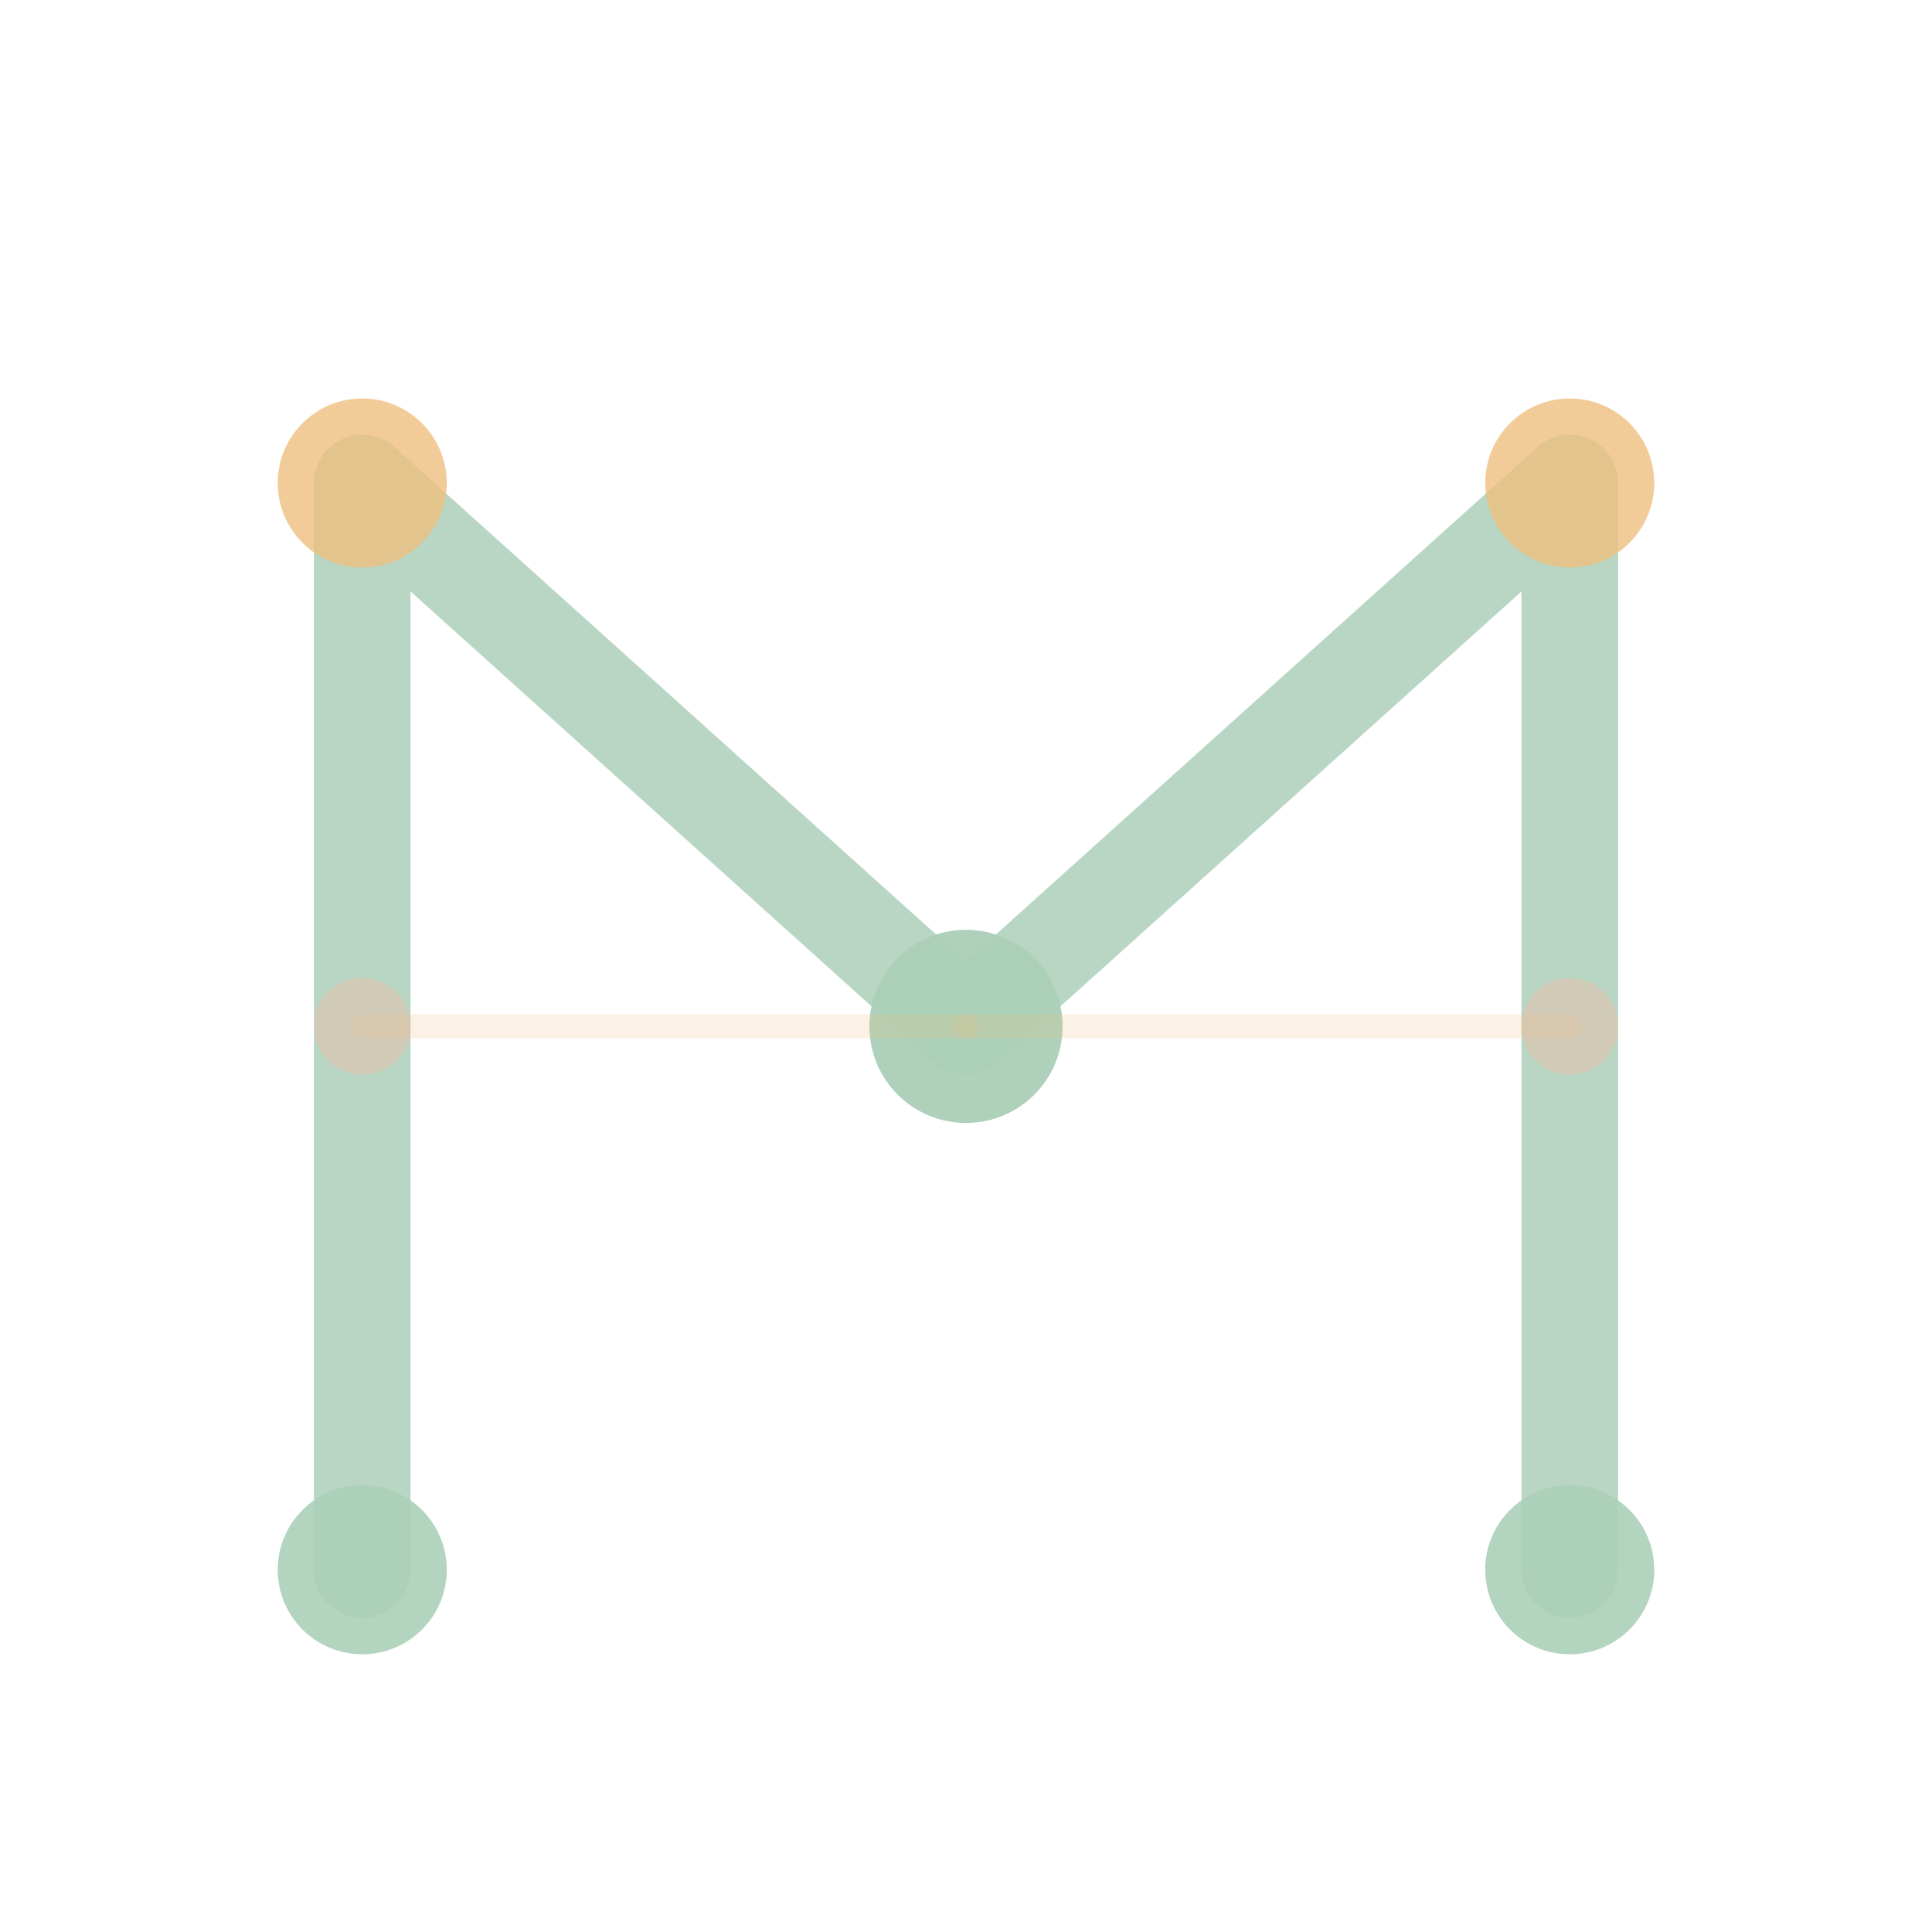
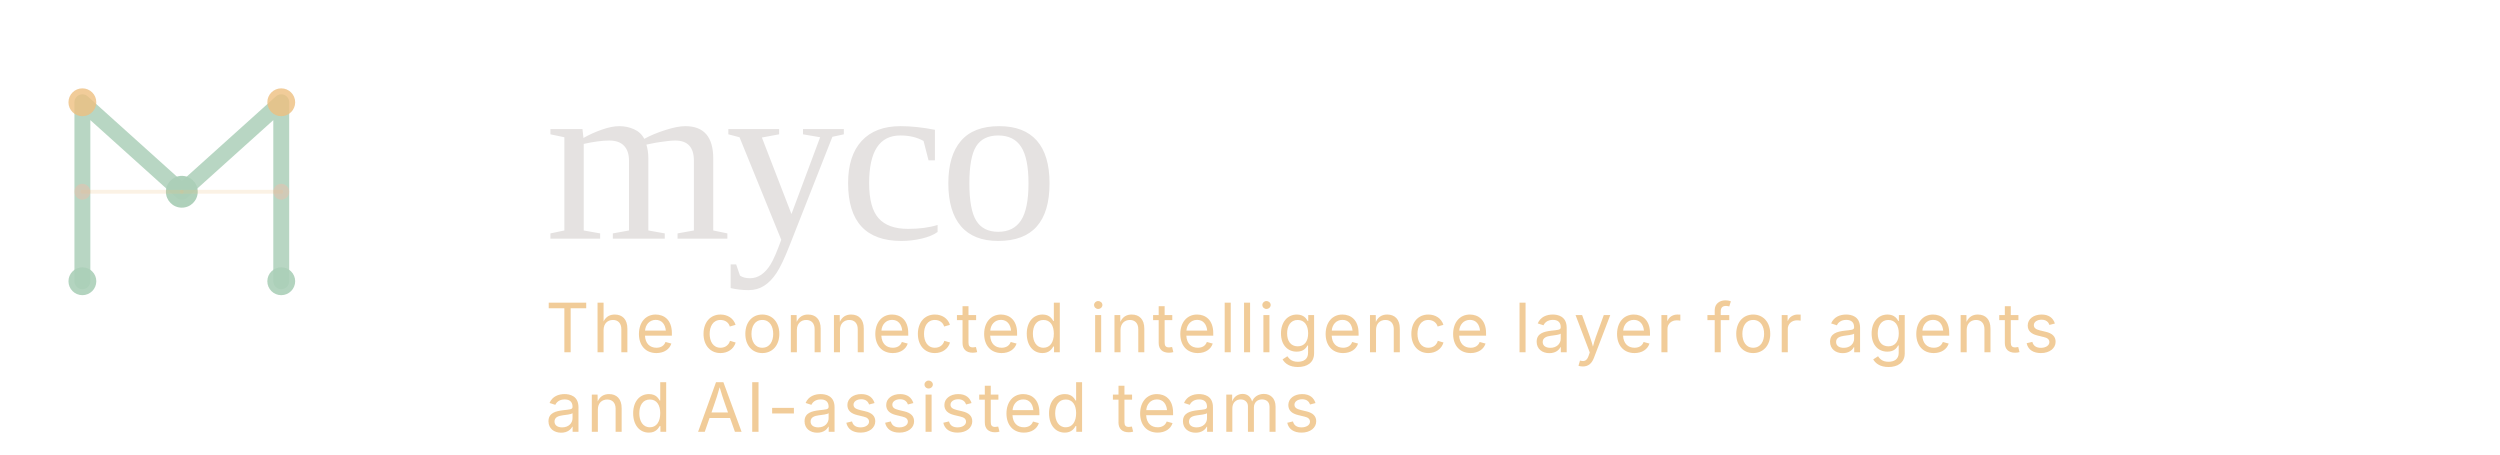
- <svg xmlns="http://www.w3.org/2000/svg" viewBox="0 0 160 160" fill="none">
-   <g stroke-linecap="round" stroke-linejoin="round">
+ <svg xmlns="http://www.w3.org/2000/svg" viewBox="0 0 440 80" fill="none">
+   <g transform="translate(4, 4) scale(0.35)" stroke-linecap="round" stroke-linejoin="round">
    <path d="M30,130 L30,40 L80,85 L130,40 L130,130" stroke="#abcfb8" stroke-width="8" opacity="0.85" />
    <circle cx="30" cy="130" r="7" fill="#abcfb8" opacity="0.9" />
    <circle cx="30" cy="40" r="7" fill="#edbf7f" opacity="0.8" />
    <circle cx="80" cy="85" r="8" fill="#abcfb8" opacity="0.95" />
    <circle cx="130" cy="40" r="7" fill="#edbf7f" opacity="0.8" />
    <circle cx="130" cy="130" r="7" fill="#abcfb8" opacity="0.9" />
    <line x1="30" y1="85" x2="80" y2="85" stroke="#edbf7f" stroke-width="2" opacity="0.2" />
    <line x1="80" y1="85" x2="130" y2="85" stroke="#edbf7f" stroke-width="2" opacity="0.2" />
    <circle cx="30" cy="85" r="4" fill="#ffb4a1" opacity="0.35" />
    <circle cx="130" cy="85" r="4" fill="#ffb4a1" opacity="0.35" />
  </g>
+   <text x="96" y="42" font-family="'Newsreader', 'Georgia', 'Times New Roman', serif" font-size="42" font-weight="500" fill="#e5e2e1" letter-spacing="-1">myco</text>
+   <text x="96" y="62" font-family="'Inter', -apple-system, system-ui, sans-serif" font-size="12" fill="#edbf7f" letter-spacing="0.5" opacity="0.8">The connected intelligence layer for agents</text>
+   <text x="96" y="76" font-family="'Inter', -apple-system, system-ui, sans-serif" font-size="12" fill="#edbf7f" letter-spacing="0.5" opacity="0.8">and AI-assisted teams</text>
</svg>
